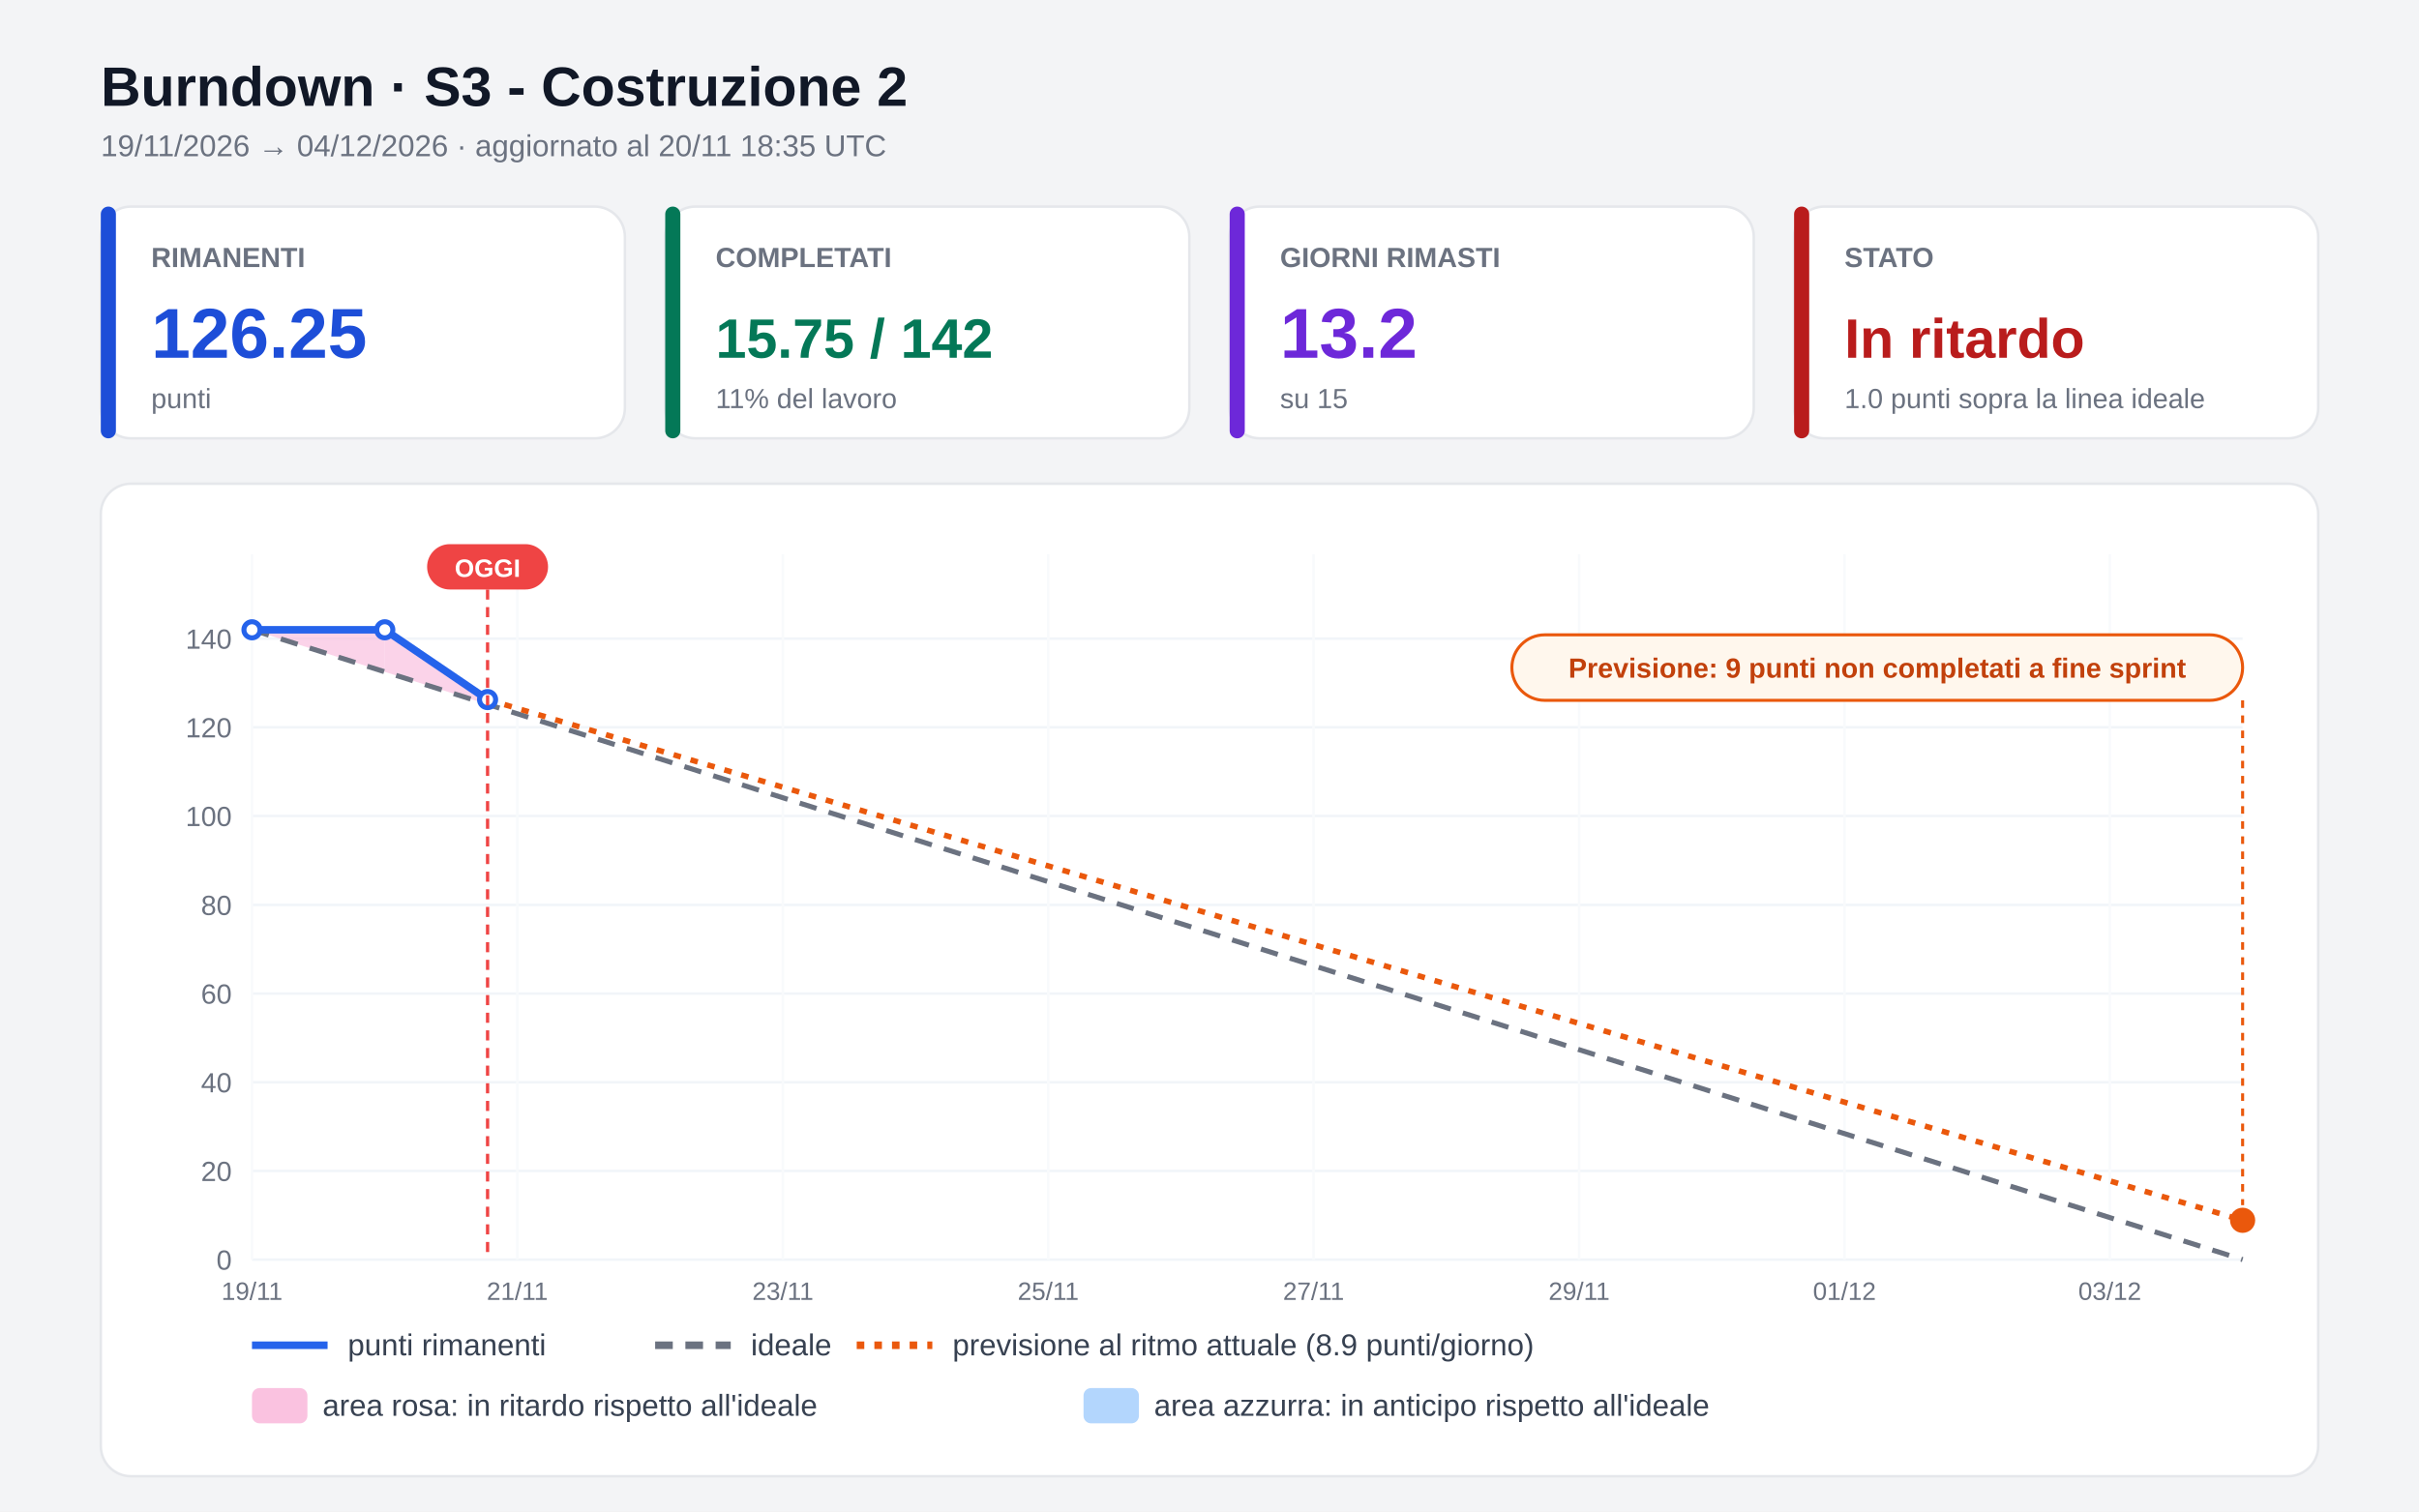
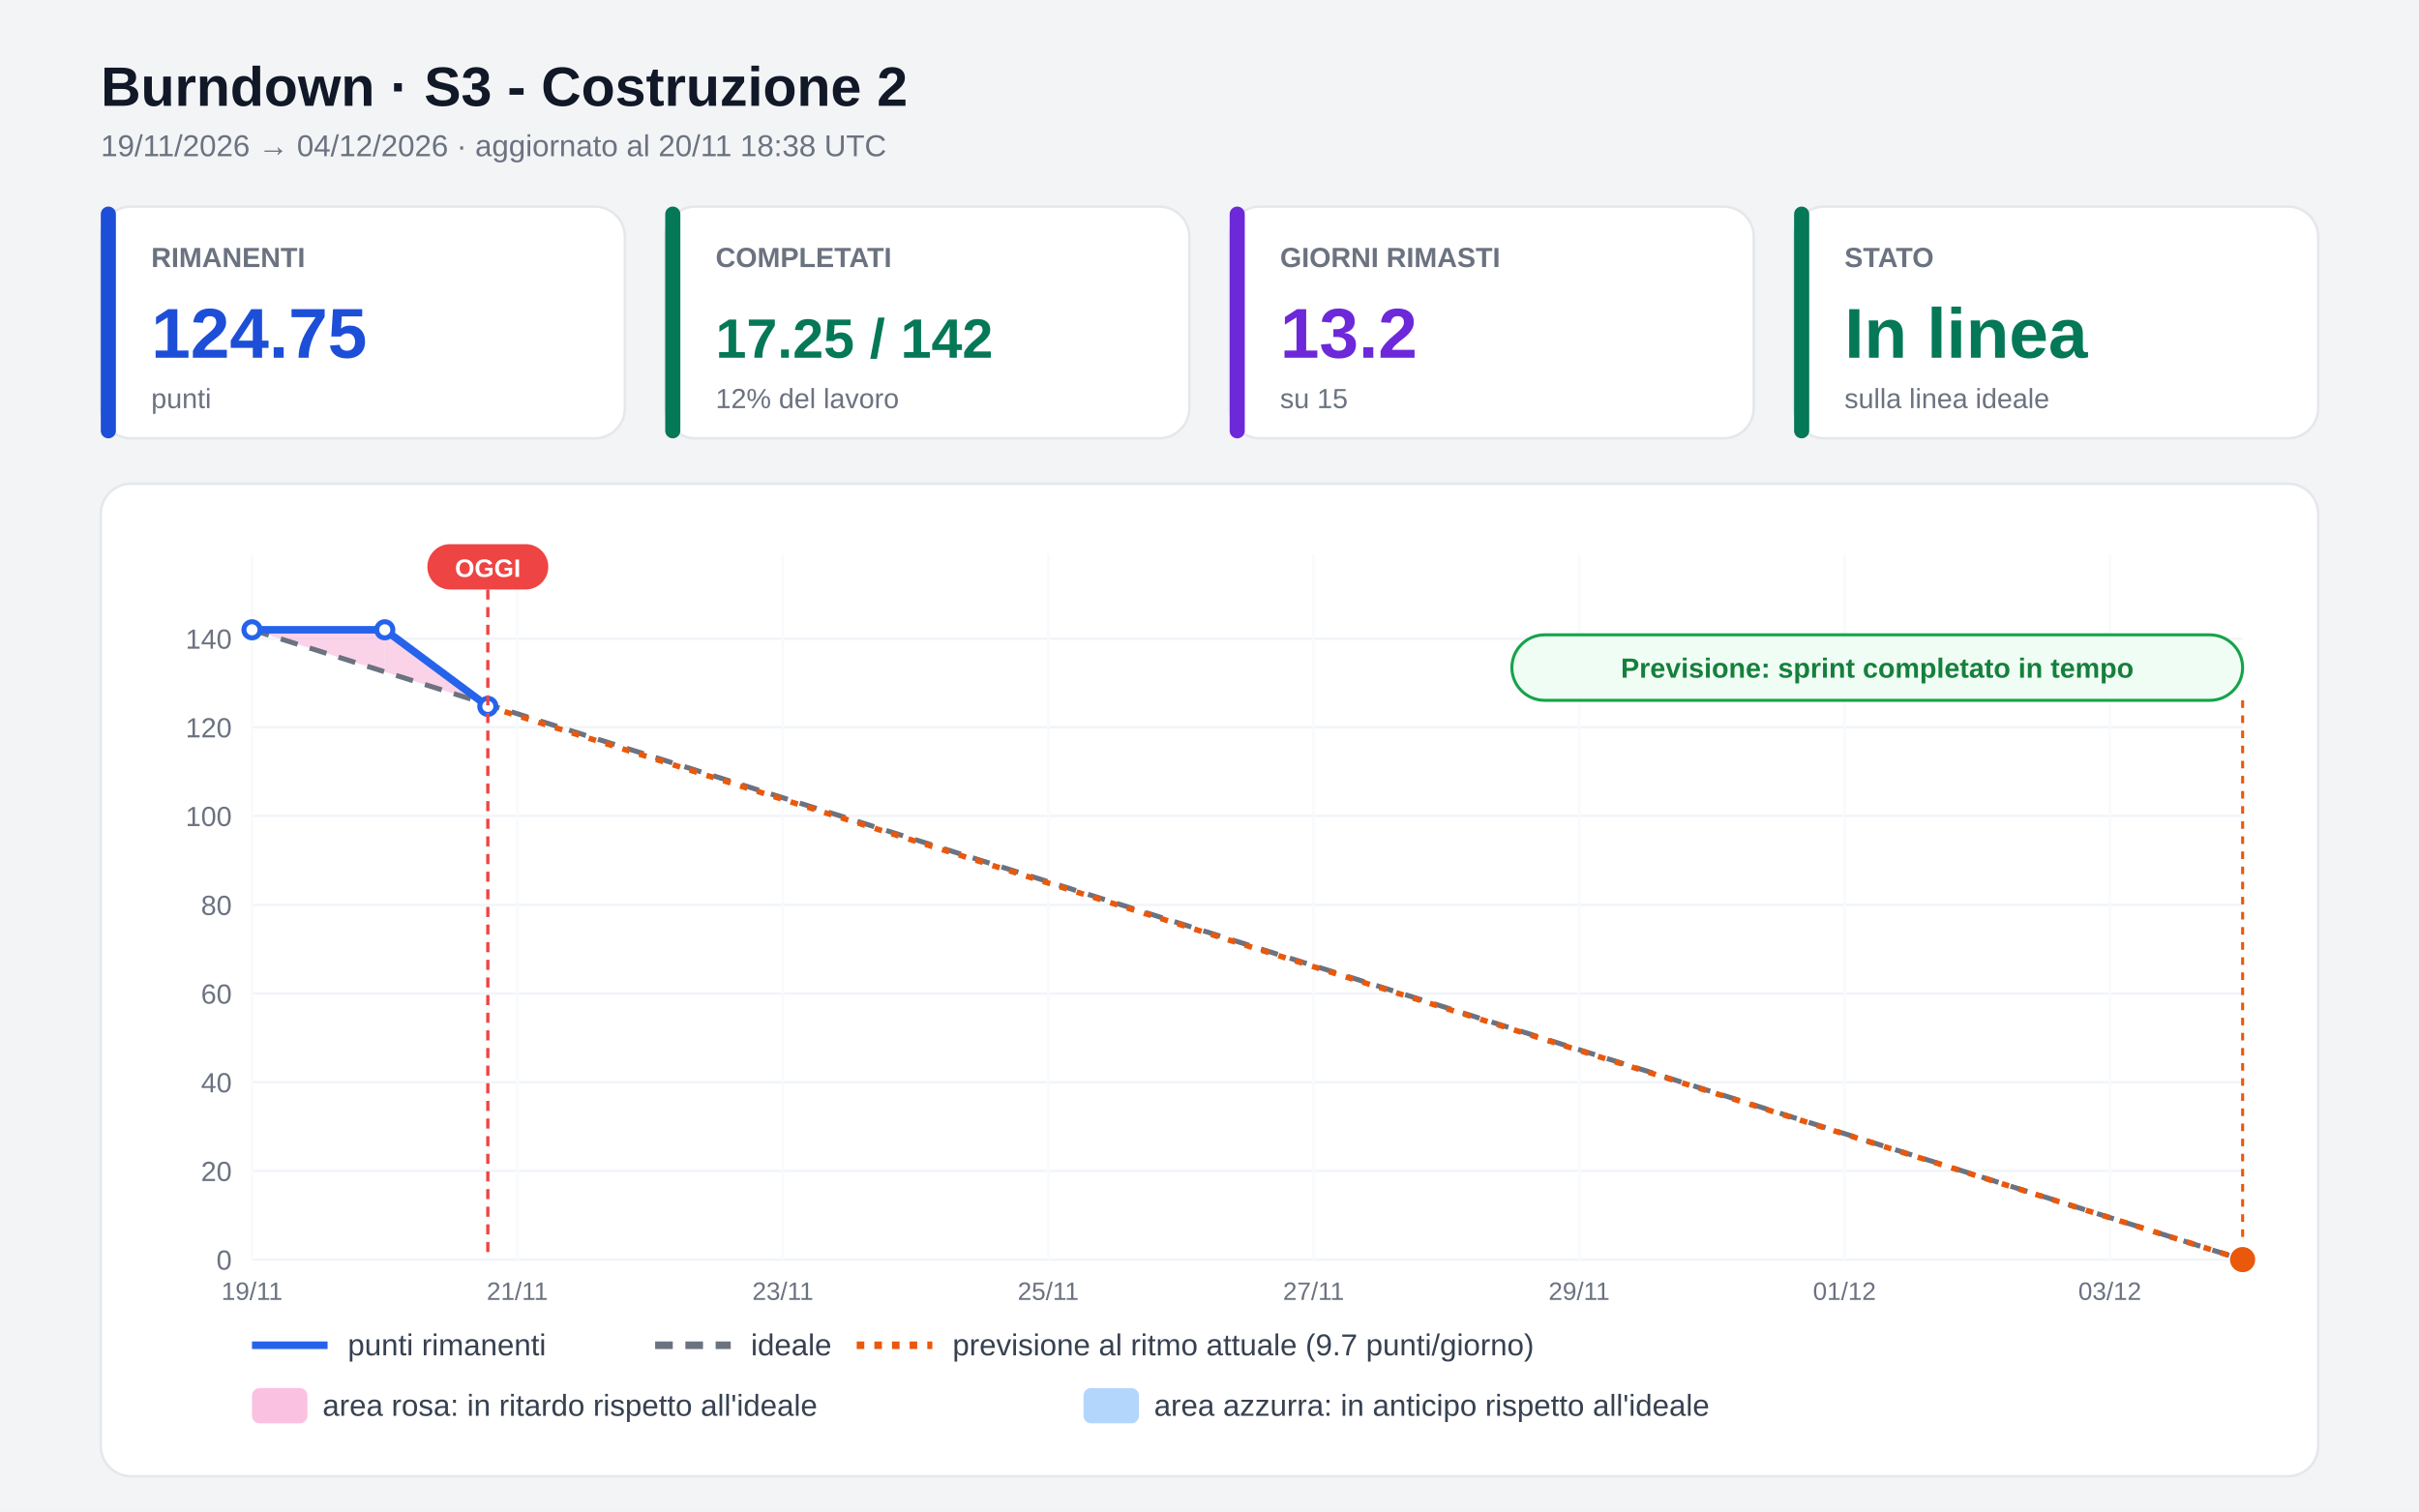
<svg xmlns="http://www.w3.org/2000/svg" viewBox="0 0 960 600" width="960" height="600" font-family="Arial">
  <rect width="960" height="600" fill="#f3f4f6" />
  <text x="40.0" y="42.0" font-size="22" text-anchor="start" fill="#111827" font-weight="bold">Burndown · S3 - Costruzione 2</text>
-   <text x="40.0" y="62.0" font-size="12" text-anchor="start" fill="#6b7280" font-weight="normal">19/11/2026 → 04/12/2026 · aggiornato al 20/11 18:35 UTC</text>
+   <text x="40.0" y="62.0" font-size="12" text-anchor="start" fill="#6b7280" font-weight="normal">19/11/2026 → 04/12/2026 · aggiornato al 20/11 18:38 UTC</text>
  <rect x="40.0" y="82.0" width="208.0" height="92.0" rx="12" fill="#ffffff" fill-opacity="1.0" stroke="#e5e7eb" stroke-width="1" />
  <rect x="40.0" y="82.0" width="6.0" height="92.0" rx="3" fill="#1d4ed8" fill-opacity="1.0" stroke="none" stroke-width="1" />
  <text x="60.0" y="106.0" font-size="11" text-anchor="start" fill="#6b7280" font-weight="bold">RIMANENTI</text>
-   <text x="60.0" y="142.0" font-size="28" text-anchor="start" fill="#1d4ed8" font-weight="bold">126.25</text>
+   <text x="60.0" y="142.0" font-size="28" text-anchor="start" fill="#1d4ed8" font-weight="bold">124.75</text>
  <text x="60.0" y="162.0" font-size="11" text-anchor="start" fill="#6b7280" font-weight="normal">punti</text>
  <rect x="264.0" y="82.0" width="208.0" height="92.0" rx="12" fill="#ffffff" fill-opacity="1.0" stroke="#e5e7eb" stroke-width="1" />
  <rect x="264.0" y="82.0" width="6.0" height="92.0" rx="3" fill="#047857" fill-opacity="1.0" stroke="none" stroke-width="1" />
  <text x="284.0" y="106.0" font-size="11" text-anchor="start" fill="#6b7280" font-weight="bold">COMPLETATI</text>
-   <text x="284.0" y="142.0" font-size="22" text-anchor="start" fill="#047857" font-weight="bold">15.75 / 142</text>
-   <text x="284.0" y="162.0" font-size="11" text-anchor="start" fill="#6b7280" font-weight="normal">11% del lavoro</text>
+   <text x="284.0" y="142.0" font-size="22" text-anchor="start" fill="#047857" font-weight="bold">17.25 / 142</text>
+   <text x="284.0" y="162.0" font-size="11" text-anchor="start" fill="#6b7280" font-weight="normal">12% del lavoro</text>
  <rect x="488.0" y="82.0" width="208.0" height="92.0" rx="12" fill="#ffffff" fill-opacity="1.0" stroke="#e5e7eb" stroke-width="1" />
  <rect x="488.0" y="82.0" width="6.0" height="92.0" rx="3" fill="#6d28d9" fill-opacity="1.0" stroke="none" stroke-width="1" />
  <text x="508.0" y="106.0" font-size="11" text-anchor="start" fill="#6b7280" font-weight="bold">GIORNI RIMASTI</text>
  <text x="508.0" y="142.0" font-size="28" text-anchor="start" fill="#6d28d9" font-weight="bold">13.2</text>
  <text x="508.0" y="162.0" font-size="11" text-anchor="start" fill="#6b7280" font-weight="normal">su 15</text>
  <rect x="712.0" y="82.0" width="208.0" height="92.0" rx="12" fill="#ffffff" fill-opacity="1.0" stroke="#e5e7eb" stroke-width="1" />
-   <rect x="712.0" y="82.0" width="6.0" height="92.0" rx="3" fill="#b91c1c" fill-opacity="1.0" stroke="none" stroke-width="1" />
+   <rect x="712.0" y="82.0" width="6.0" height="92.0" rx="3" fill="#047857" fill-opacity="1.0" stroke="none" stroke-width="1" />
  <text x="732.0" y="106.0" font-size="11" text-anchor="start" fill="#6b7280" font-weight="bold">STATO</text>
-   <text x="732.0" y="142.0" font-size="22" text-anchor="start" fill="#b91c1c" font-weight="bold">In ritardo</text>
-   <text x="732.0" y="162.0" font-size="11" text-anchor="start" fill="#6b7280" font-weight="normal">1.0 punti sopra la linea ideale</text>
+   <text x="732.0" y="142.0" font-size="28" text-anchor="start" fill="#047857" font-weight="bold">In linea</text>
+   <text x="732.0" y="162.0" font-size="11" text-anchor="start" fill="#6b7280" font-weight="normal">sulla linea ideale</text>
  <rect x="40.0" y="192.0" width="880.0" height="394.0" rx="12" fill="#ffffff" fill-opacity="1.0" stroke="#e5e7eb" stroke-width="1" />
  <line x1="100.0" y1="500.0" x2="890.0" y2="500.0" stroke="#f1f5f9" stroke-width="1" />
  <text x="92.0" y="504.0" font-size="11" text-anchor="end" fill="#6b7280" font-weight="normal">0</text>
  <line x1="100.0" y1="464.8" x2="890.0" y2="464.8" stroke="#f1f5f9" stroke-width="1" />
  <text x="92.0" y="468.8" font-size="11" text-anchor="end" fill="#6b7280" font-weight="normal">20</text>
  <line x1="100.0" y1="429.6" x2="890.0" y2="429.6" stroke="#f1f5f9" stroke-width="1" />
  <text x="92.0" y="433.6" font-size="11" text-anchor="end" fill="#6b7280" font-weight="normal">40</text>
  <line x1="100.0" y1="394.4" x2="890.0" y2="394.4" stroke="#f1f5f9" stroke-width="1" />
  <text x="92.0" y="398.4" font-size="11" text-anchor="end" fill="#6b7280" font-weight="normal">60</text>
  <line x1="100.0" y1="359.2" x2="890.0" y2="359.2" stroke="#f1f5f9" stroke-width="1" />
  <text x="92.0" y="363.2" font-size="11" text-anchor="end" fill="#6b7280" font-weight="normal">80</text>
  <line x1="100.0" y1="323.9" x2="890.0" y2="323.9" stroke="#f1f5f9" stroke-width="1" />
  <text x="92.0" y="327.9" font-size="11" text-anchor="end" fill="#6b7280" font-weight="normal">100</text>
  <line x1="100.0" y1="288.7" x2="890.0" y2="288.7" stroke="#f1f5f9" stroke-width="1" />
  <text x="92.0" y="292.7" font-size="11" text-anchor="end" fill="#6b7280" font-weight="normal">120</text>
  <line x1="100.0" y1="253.5" x2="890.0" y2="253.5" stroke="#f1f5f9" stroke-width="1" />
  <text x="92.0" y="257.5" font-size="11" text-anchor="end" fill="#6b7280" font-weight="normal">140</text>
  <line x1="100.0" y1="220.0" x2="100.0" y2="500.0" stroke="#f8fafc" stroke-width="1" />
  <text x="100.0" y="516.0" font-size="10" text-anchor="middle" fill="#6b7280" font-weight="normal">19/11</text>
  <line x1="205.3" y1="220.0" x2="205.3" y2="500.0" stroke="#f8fafc" stroke-width="1" />
  <text x="205.3" y="516.0" font-size="10" text-anchor="middle" fill="#6b7280" font-weight="normal">21/11</text>
  <line x1="310.7" y1="220.0" x2="310.7" y2="500.0" stroke="#f8fafc" stroke-width="1" />
  <text x="310.7" y="516.0" font-size="10" text-anchor="middle" fill="#6b7280" font-weight="normal">23/11</text>
  <line x1="416.0" y1="220.0" x2="416.0" y2="500.0" stroke="#f8fafc" stroke-width="1" />
  <text x="416.0" y="516.0" font-size="10" text-anchor="middle" fill="#6b7280" font-weight="normal">25/11</text>
  <line x1="521.3" y1="220.0" x2="521.3" y2="500.0" stroke="#f8fafc" stroke-width="1" />
  <text x="521.3" y="516.0" font-size="10" text-anchor="middle" fill="#6b7280" font-weight="normal">27/11</text>
  <line x1="626.7" y1="220.0" x2="626.7" y2="500.0" stroke="#f8fafc" stroke-width="1" />
  <text x="626.7" y="516.0" font-size="10" text-anchor="middle" fill="#6b7280" font-weight="normal">29/11</text>
  <line x1="732.0" y1="220.0" x2="732.0" y2="500.0" stroke="#f8fafc" stroke-width="1" />
  <text x="732.0" y="516.0" font-size="10" text-anchor="middle" fill="#6b7280" font-weight="normal">01/12</text>
  <line x1="837.3" y1="220.0" x2="837.3" y2="500.0" stroke="#f8fafc" stroke-width="1" />
  <text x="837.3" y="516.0" font-size="10" text-anchor="middle" fill="#6b7280" font-weight="normal">03/12</text>
  <polygon points="100.0,250.0 152.7,250.0 152.7,266.7 100.0,250.0" fill="#f9a8d4" fill-opacity="0.5" stroke="none" stroke-width="1.5" stroke-linejoin="round" />
-   <polygon points="152.7,250.0 193.5,277.7 193.5,279.6 152.7,266.7" fill="#f9a8d4" fill-opacity="0.5" stroke="none" stroke-width="1.5" stroke-linejoin="round" />
+   <polygon points="152.7,250.0 191.8,279.1 152.7,266.7" fill="#f9a8d4" fill-opacity="0.5" stroke="none" stroke-width="1.5" stroke-linejoin="round" />
+   <polygon points="191.8,279.1 193.6,280.4 193.6,279.6" fill="#93c5fd" fill-opacity="0.5" stroke="none" stroke-width="1.5" stroke-linejoin="round" />
  <polyline points="100.0,250.0 890.0,500.0" fill="none" fill-opacity="1.0" stroke="#6b7280" stroke-width="2" stroke-linejoin="round" stroke-dasharray="7 5" />
-   <polyline points="193.5,277.7 890.0,484.4" fill="none" fill-opacity="1.0" stroke="#ea580c" stroke-width="2.2" stroke-linejoin="round" stroke-dasharray="3 4" />
-   <polyline points="100.0,250.0 152.7,250.0 193.5,277.7" fill="none" fill-opacity="1.0" stroke="#2563eb" stroke-width="3" stroke-linejoin="round" />
+   <polyline points="193.6,280.4 890.0,500.0" fill="none" fill-opacity="1.0" stroke="#ea580c" stroke-width="2.2" stroke-linejoin="round" stroke-dasharray="3 4" />
+   <polyline points="100.0,250.0 152.7,250.0 193.6,280.4" fill="none" fill-opacity="1.0" stroke="#2563eb" stroke-width="3" stroke-linejoin="round" />
  <circle cx="100.0" cy="250.0" r="3.2" fill="#ffffff" stroke="#2563eb" stroke-width="2" />
  <circle cx="152.7" cy="250.0" r="3.2" fill="#ffffff" stroke="#2563eb" stroke-width="2" />
-   <circle cx="193.5" cy="277.7" r="3.2" fill="#ffffff" stroke="#2563eb" stroke-width="2" />
-   <line x1="193.5" y1="220.0" x2="193.5" y2="500.0" stroke="#ef4444" stroke-width="1.3" stroke-dasharray="4 3" />
-   <rect x="169.5" y="216.0" width="48.0" height="18.0" rx="9" fill="#ef4444" fill-opacity="1.0" stroke="none" stroke-width="1" />
-   <text x="193.5" y="229.0" font-size="10" text-anchor="middle" fill="#ffffff" font-weight="bold">OGGI</text>
-   <circle cx="890.0" cy="484.4" r="5" fill="#ea580c" />
-   <line x1="890.0" y1="278.0" x2="890.0" y2="478.4" stroke="#ea580c" stroke-width="1.2" stroke-dasharray="3 3" />
-   <rect x="600.0" y="252.0" width="290.0" height="26.0" rx="13" fill="#fff7ed" fill-opacity="1.0" stroke="#ea580c" stroke-width="1.2" />
-   <text x="745.0" y="269.0" font-size="11" text-anchor="middle" fill="#c2410c" font-weight="bold">Previsione: 9 punti non completati a fine sprint</text>
+   <circle cx="193.6" cy="280.4" r="3.2" fill="#ffffff" stroke="#2563eb" stroke-width="2" />
+   <line x1="193.6" y1="220.0" x2="193.6" y2="500.0" stroke="#ef4444" stroke-width="1.3" stroke-dasharray="4 3" />
+   <rect x="169.6" y="216.0" width="48.0" height="18.0" rx="9" fill="#ef4444" fill-opacity="1.0" stroke="none" stroke-width="1" />
+   <text x="193.6" y="229.0" font-size="10" text-anchor="middle" fill="#ffffff" font-weight="bold">OGGI</text>
+   <circle cx="890.0" cy="500.0" r="5" fill="#ea580c" />
+   <line x1="890.0" y1="278.0" x2="890.0" y2="494.0" stroke="#ea580c" stroke-width="1.2" stroke-dasharray="3 3" />
+   <rect x="600.0" y="252.0" width="290.0" height="26.0" rx="13" fill="#f0fdf4" fill-opacity="1.0" stroke="#16a34a" stroke-width="1.2" />
+   <text x="745.0" y="269.0" font-size="11" text-anchor="middle" fill="#15803d" font-weight="bold">Previsione: sprint completato in tempo</text>
  <line x1="100.0" y1="534.0" x2="130.0" y2="534.0" stroke="#2563eb" stroke-width="3" />
  <text x="138.0" y="538.0" font-size="12" text-anchor="start" fill="#374151" font-weight="normal">punti rimanenti</text>
  <line x1="260.0" y1="534.0" x2="290.0" y2="534.0" stroke="#6b7280" stroke-width="3" stroke-dasharray="7 5" />
  <text x="298.0" y="538.0" font-size="12" text-anchor="start" fill="#374151" font-weight="normal">ideale</text>
  <line x1="340.0" y1="534.0" x2="370.0" y2="534.0" stroke="#ea580c" stroke-width="3" stroke-dasharray="3 4" />
-   <text x="378.0" y="538.0" font-size="12" text-anchor="start" fill="#374151" font-weight="normal">previsione al ritmo attuale (8.9 punti/giorno)</text>
+   <text x="378.0" y="538.0" font-size="12" text-anchor="start" fill="#374151" font-weight="normal">previsione al ritmo attuale (9.7 punti/giorno)</text>
  <rect x="100.0" y="551.0" width="22.0" height="14.0" rx="3" fill="#f9a8d4" fill-opacity="0.7" stroke="none" stroke-width="1" />
  <text x="128.0" y="562.0" font-size="12" text-anchor="start" fill="#374151" font-weight="normal">area rosa: in ritardo rispetto all'ideale</text>
  <rect x="430.0" y="551.0" width="22.0" height="14.0" rx="3" fill="#93c5fd" fill-opacity="0.7" stroke="none" stroke-width="1" />
  <text x="458.0" y="562.0" font-size="12" text-anchor="start" fill="#374151" font-weight="normal">area azzurra: in anticipo rispetto all'ideale</text>
</svg>
